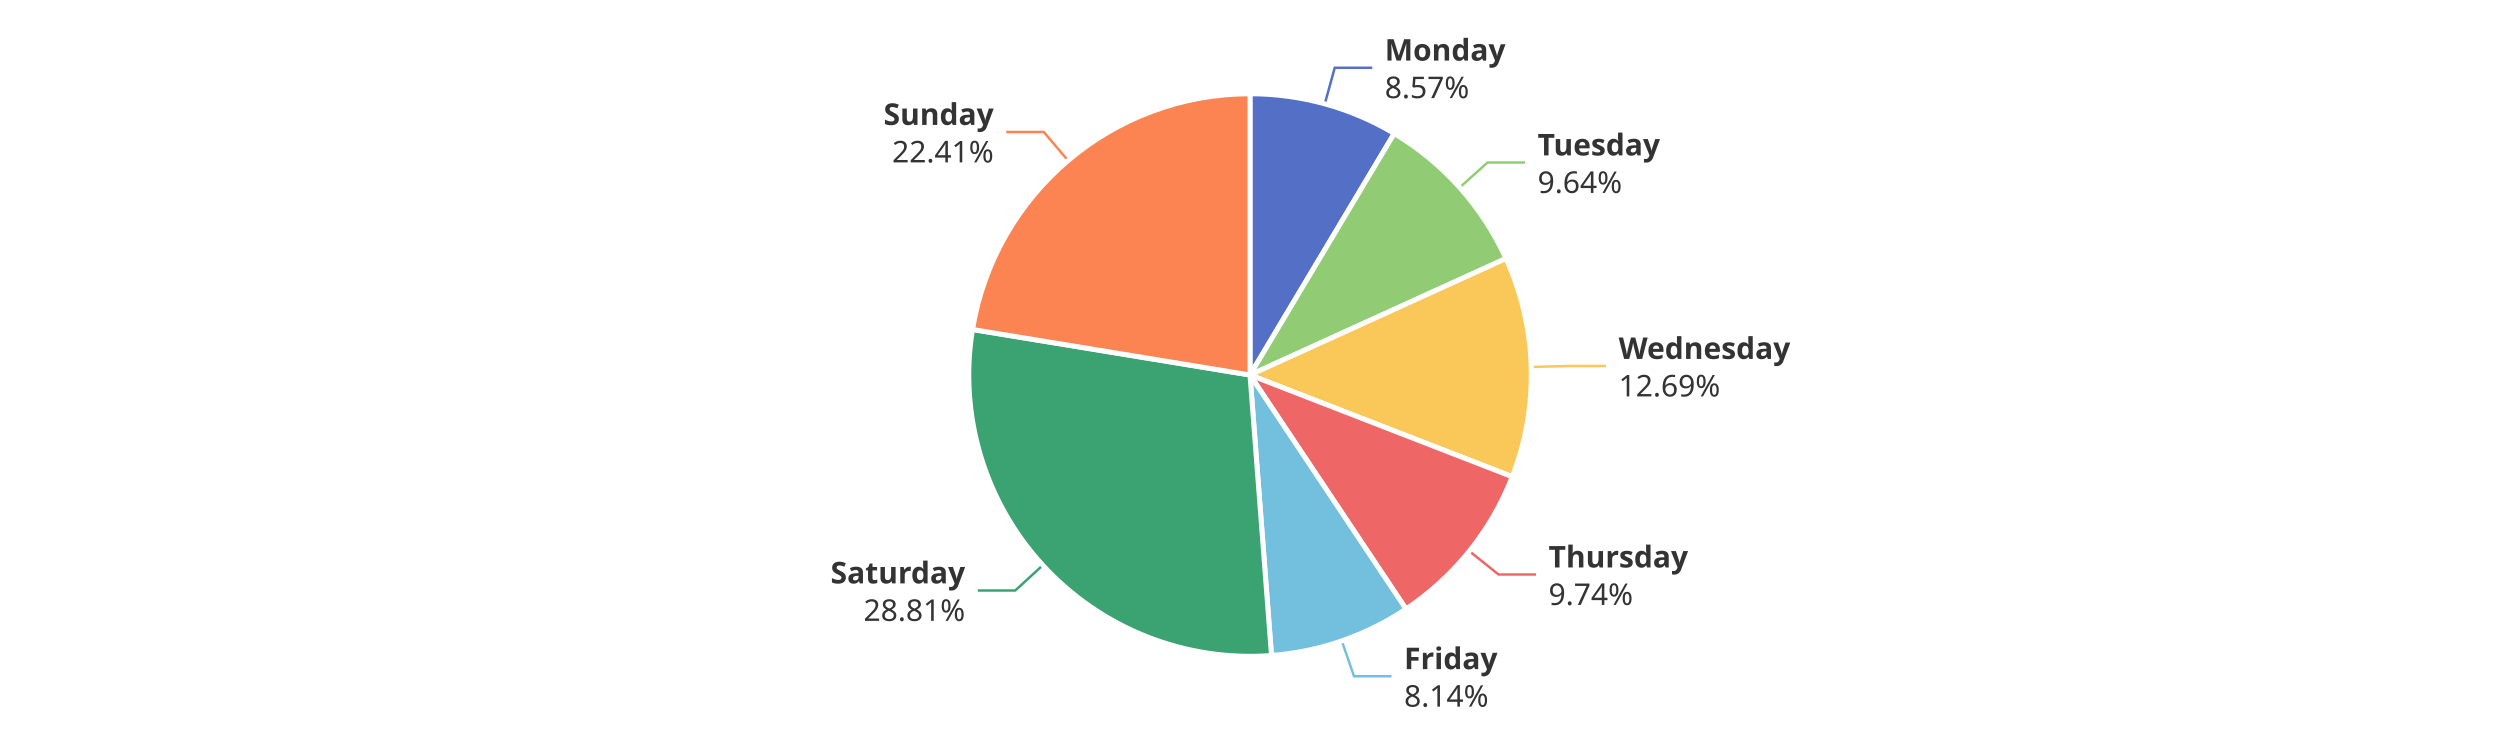
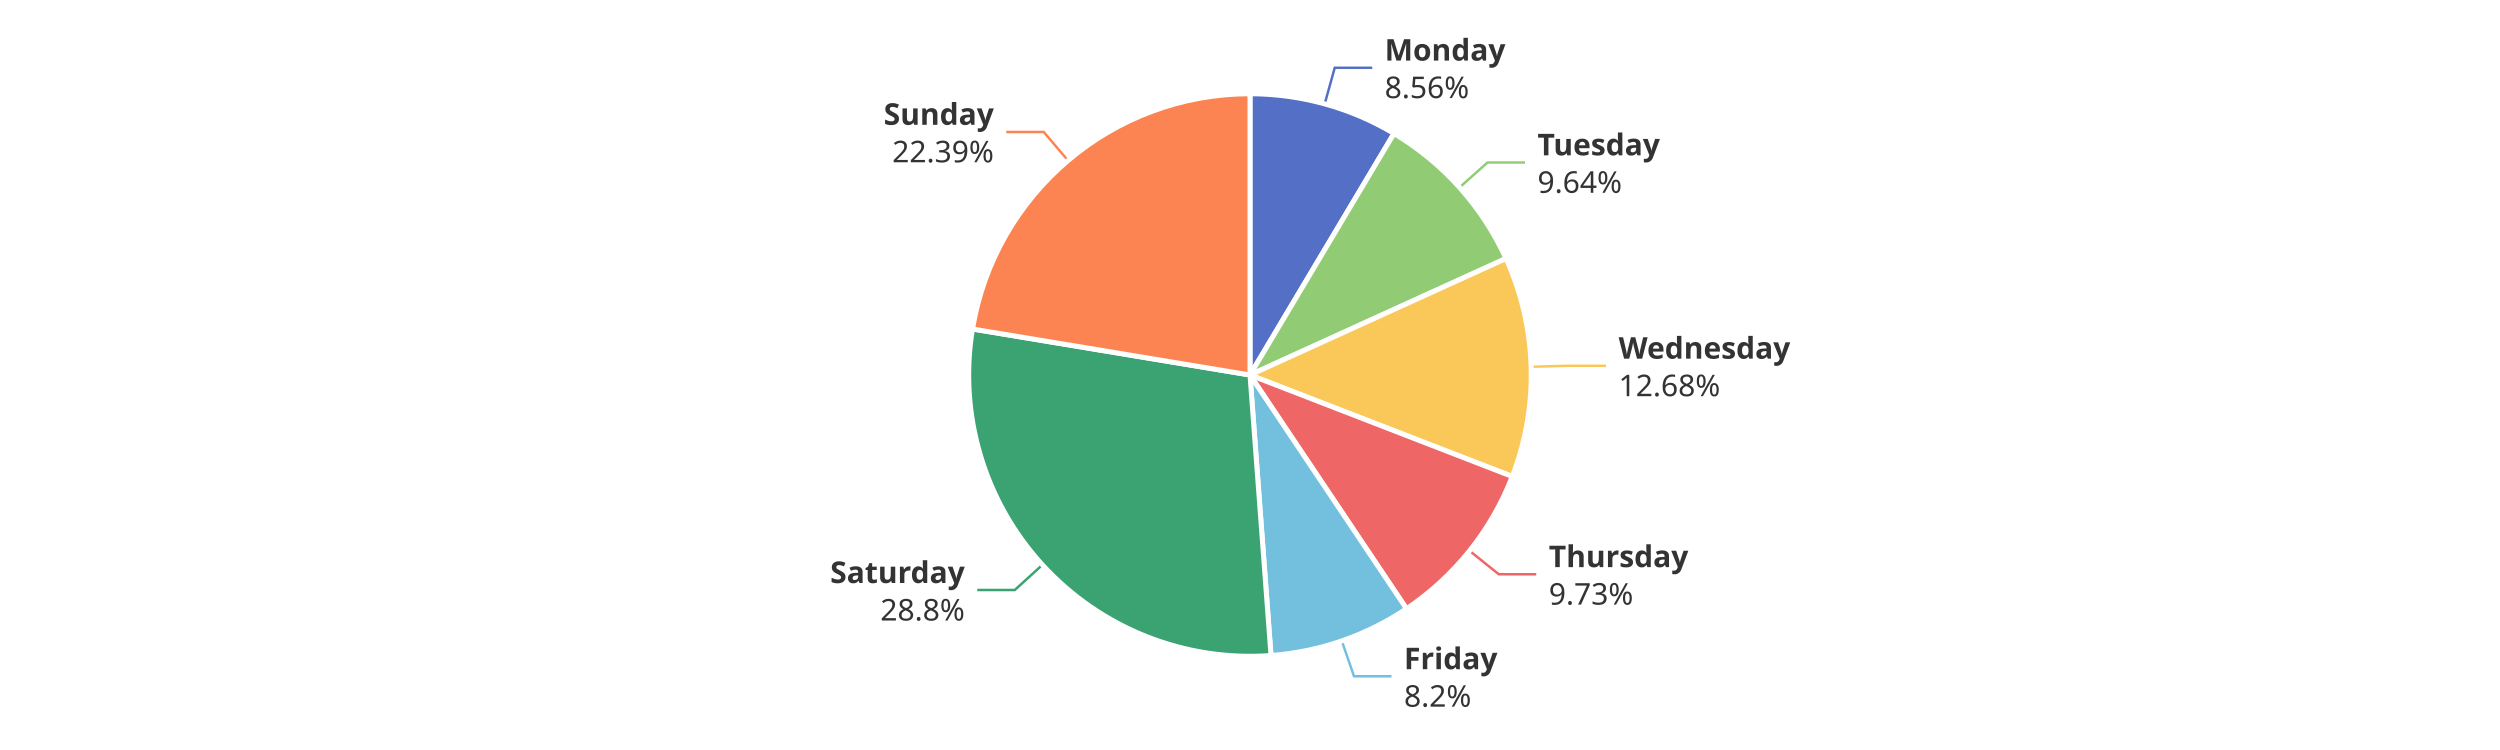
<svg xmlns="http://www.w3.org/2000/svg" width="1000" height="300" version="1.1" baseProfile="full" viewBox="0 0 1000 300">
  <rect width="1000" height="300" x="0" y="0" id="0" fill="#ffffff" />
-   <polyline points="529.9 41.6 533.9 27.1 548.9 27.1" fill="none" stroke="#5470c6" />
-   <polyline points="583.9 75 595 65 610 65" fill="none" stroke="#91cc75" />
-   <polyline points="612.5 146.8 627.4 146.4 642.4 146.4" fill="none" stroke="#fac858" />
-   <polyline points="587.7 220.4 599.4 229.8 614.4 229.8" fill="none" stroke="#ee6666" />
+   <polyline points="529.9 41.5 533.9 27.1 548.9 27.1" fill="none" stroke="#5470c6" />
+   <polyline points="583.8 75 595 65 610 65" fill="none" stroke="#91cc75" />
+   <polyline points="612.5 146.7 627.4 146.3 642.4 146.3" fill="none" stroke="#fac858" />
+   <polyline points="587.8 220.3 599.5 229.7 614.5 229.7" fill="none" stroke="#ee6666" />
  <polyline points="536.7 256.3 541.6 270.5 556.6 270.5" fill="none" stroke="#73c0de" />
-   <polyline points="417.1 226.1 406.1 236.2 391.1 236.2" fill="none" stroke="#3ba272" />
+   <polyline points="417 225.9 405.9 236 390.9 236" fill="none" stroke="#3ba272" />
  <polyline points="427.2 64.2 417.5 52.8 402.5 52.8" fill="none" stroke="#fc8452" />
-   <path d="M500 37.5A112.5 112.5 0 0 1 557.7 53.4L500 150Z" fill="#5470c6" stroke="#fff" stroke-width="2" stroke-linejoin="round" />
-   <path d="M557.7 53.4A112.5 112.5 0 0 1 602.4 103.4L500 150Z" fill="#91cc75" stroke="#fff" stroke-width="2" stroke-linejoin="round" />
-   <path d="M602.4 103.4A112.5 112.5 0 0 1 604.9 190.7L500 150Z" fill="#fac858" stroke="#fff" stroke-width="2" stroke-linejoin="round" />
-   <path d="M604.9 190.7A112.5 112.5 0 0 1 562.4 243.6L500 150Z" fill="#ee6666" stroke="#fff" stroke-width="2" stroke-linejoin="round" />
-   <path d="M562.4 243.6A112.5 112.5 0 0 1 508.6 262.2L500 150Z" fill="#73c0de" stroke="#fff" stroke-width="2" stroke-linejoin="round" />
-   <path d="M508.6 262.2A112.5 112.5 0 0 1 389 131.8L500 150Z" fill="#3ba272" stroke="#fff" stroke-width="2" stroke-linejoin="round" />
-   <path d="M389 131.8A112.5 112.5 0 0 1 500 37.5L500 150Z" fill="#fc8452" stroke="#fff" stroke-width="2" stroke-linejoin="round" />
-   <path d="M0 -15l42.8 0l0 30l-42.8 0Z" transform="translate(553.9109 27.0923)" fill="none" />
-   <text dominant-baseline="central" text-anchor="start" style="font-size:12px;font-family:sans-serif;font-weight:bold;" y="-7.5" transform="translate(553.9109 27.0923)" fill="#333" stroke="rgb(255,255,255)" stroke-width="2" paint-order="stroke" stroke-miterlimit="2">Monday</text>
-   <text dominant-baseline="central" text-anchor="start" style="font-size:12px;font-family:sans-serif;" y="7.5" transform="translate(553.9109 27.0923)" fill="#333" stroke="rgb(255,255,255)" stroke-width="2" paint-order="stroke" stroke-miterlimit="2">8.57%</text>
-   <path d="M0 -15l46.2 0l0 30l-46.2 0Z" transform="translate(615.047 65.0157)" fill="none" />
-   <text dominant-baseline="central" text-anchor="start" style="font-size:12px;font-family:sans-serif;font-weight:bold;" y="-7.5" transform="translate(615.047 65.0157)" fill="#333" stroke="rgb(255,255,255)" stroke-width="2" paint-order="stroke" stroke-miterlimit="2">Tuesday</text>
-   <text dominant-baseline="central" text-anchor="start" style="font-size:12px;font-family:sans-serif;" y="7.5" transform="translate(615.047 65.0157)" fill="#333" stroke="rgb(255,255,255)" stroke-width="2" paint-order="stroke" stroke-miterlimit="2">9.64%</text>
-   <path d="M0 -15l63.6 0l0 30l-63.6 0Z" transform="translate(647.4496 146.4159)" fill="none" />
-   <text dominant-baseline="central" text-anchor="start" style="font-size:12px;font-family:sans-serif;font-weight:bold;" y="-7.5" transform="translate(647.4496 146.4159)" fill="#333" stroke="rgb(255,255,255)" stroke-width="2" paint-order="stroke" stroke-miterlimit="2">Wednesday</text>
-   <text dominant-baseline="central" text-anchor="start" style="font-size:12px;font-family:sans-serif;" y="7.5" transform="translate(647.4496 146.4159)" fill="#333" stroke="rgb(255,255,255)" stroke-width="2" paint-order="stroke" stroke-miterlimit="2">12.69%</text>
-   <path d="M0 -15l50.2 0l0 30l-50.2 0Z" transform="translate(619.4226 229.8211)" fill="none" />
-   <text dominant-baseline="central" text-anchor="start" style="font-size:12px;font-family:sans-serif;font-weight:bold;" y="-7.5" transform="translate(619.4226 229.8211)" fill="#333" stroke="rgb(255,255,255)" stroke-width="2" paint-order="stroke" stroke-miterlimit="2">Thursday</text>
-   <text dominant-baseline="central" text-anchor="start" style="font-size:12px;font-family:sans-serif;" y="7.5" transform="translate(619.4226 229.8211)" fill="#333" stroke="rgb(255,255,255)" stroke-width="2" paint-order="stroke" stroke-miterlimit="2">9.74%</text>
-   <path d="M0 -15l34.2 0l0 30l-34.2 0Z" transform="translate(561.6364 270.51)" fill="none" />
-   <text dominant-baseline="central" text-anchor="start" style="font-size:12px;font-family:sans-serif;font-weight:bold;" y="-7.5" transform="translate(561.6364 270.51)" fill="#333" stroke="rgb(255,255,255)" stroke-width="2" paint-order="stroke" stroke-miterlimit="2">Friday</text>
-   <text dominant-baseline="central" text-anchor="start" style="font-size:12px;font-family:sans-serif;" y="7.5" transform="translate(561.6364 270.51)" fill="#333" stroke="rgb(255,255,255)" stroke-width="2" paint-order="stroke" stroke-miterlimit="2">8.14%</text>
-   <path d="M-48.2 -15l48.2 0l0 30l-48.2 0Z" transform="translate(386.0554 236.2013)" fill="none" />
-   <text dominant-baseline="central" text-anchor="end" style="font-size:12px;font-family:sans-serif;font-weight:bold;" y="-7.5" transform="translate(386.0554 236.2013)" fill="#333" stroke="rgb(255,255,255)" stroke-width="2" paint-order="stroke" stroke-miterlimit="2">Saturday</text>
-   <text dominant-baseline="central" text-anchor="end" style="font-size:12px;font-family:sans-serif;" y="7.5" transform="translate(386.0554 236.2013)" fill="#333" stroke="rgb(255,255,255)" stroke-width="2" paint-order="stroke" stroke-miterlimit="2">28.81%</text>
-   <path d="M-40.9 -15l40.9 0l0 30l-40.9 0Z" transform="translate(397.4767 52.8087)" fill="none" />
-   <text dominant-baseline="central" text-anchor="end" style="font-size:12px;font-family:sans-serif;font-weight:bold;" y="-7.5" transform="translate(397.4767 52.8087)" fill="#333" stroke="rgb(255,255,255)" stroke-width="2" paint-order="stroke" stroke-miterlimit="2">Sunday</text>
-   <text dominant-baseline="central" text-anchor="end" style="font-size:12px;font-family:sans-serif;" y="7.5" transform="translate(397.4767 52.8087)" fill="#333" stroke="rgb(255,255,255)" stroke-width="2" paint-order="stroke" stroke-miterlimit="2">22.41%</text>
+   <path d="M500 37.5A112.5 112.5 0 0 1 557.6 53.4L500 150Z" fill="#5470c6" stroke="#fff" stroke-width="2" stroke-linejoin="round" />
+   <path d="M557.6 53.4A112.5 112.5 0 0 1 602.4 103.4L500 150Z" fill="#91cc75" stroke="#fff" stroke-width="2" stroke-linejoin="round" />
+   <path d="M602.4 103.4A112.5 112.5 0 0 1 604.9 190.6L500 150Z" fill="#fac858" stroke="#fff" stroke-width="2" stroke-linejoin="round" />
+   <path d="M604.9 190.6A112.5 112.5 0 0 1 562.6 243.5L500 150Z" fill="#ee6666" stroke="#fff" stroke-width="2" stroke-linejoin="round" />
+   <path d="M562.6 243.5A112.5 112.5 0 0 1 508.4 262.2L500 150Z" fill="#73c0de" stroke="#fff" stroke-width="2" stroke-linejoin="round" />
+   <path d="M508.4 262.2A112.5 112.5 0 0 1 389 131.6L500 150Z" fill="#3ba272" stroke="#fff" stroke-width="2" stroke-linejoin="round" />
+   <path d="M389 131.6A112.5 112.5 0 0 1 500 37.5L500 150Z" fill="#fc8452" stroke="#fff" stroke-width="2" stroke-linejoin="round" />
+   <path d="M0 -15l42.8 0l0 30l-42.8 0Z" transform="translate(553.8756 27.0826)" fill="none" />
+   <text dominant-baseline="central" text-anchor="start" style="font-size:12px;font-family:sans-serif;font-weight:bold;" y="-7.5" transform="translate(553.8756 27.0826)" fill="#333" stroke="rgb(255,255,255)" stroke-width="2" paint-order="stroke" stroke-miterlimit="2">Monday</text>
+   <text dominant-baseline="central" text-anchor="start" style="font-size:12px;font-family:sans-serif;" y="7.5" transform="translate(553.8756 27.0826)" fill="#333" stroke="rgb(255,255,255)" stroke-width="2" paint-order="stroke" stroke-miterlimit="2">8.56%</text>
+   <path d="M0 -15l46.2 0l0 30l-46.2 0Z" transform="translate(615.0007 64.964)" fill="none" />
+   <text dominant-baseline="central" text-anchor="start" style="font-size:12px;font-family:sans-serif;font-weight:bold;" y="-7.5" transform="translate(615.0007 64.964)" fill="#333" stroke="rgb(255,255,255)" stroke-width="2" paint-order="stroke" stroke-miterlimit="2">Tuesday</text>
+   <text dominant-baseline="central" text-anchor="start" style="font-size:12px;font-family:sans-serif;" y="7.5" transform="translate(615.0007 64.964)" fill="#333" stroke="rgb(255,255,255)" stroke-width="2" paint-order="stroke" stroke-miterlimit="2">9.64%</text>
+   <path d="M0 -15l63.6 0l0 30l-63.6 0Z" transform="translate(647.4467 146.3154)" fill="none" />
+   <text dominant-baseline="central" text-anchor="start" style="font-size:12px;font-family:sans-serif;font-weight:bold;" y="-7.5" transform="translate(647.4467 146.3154)" fill="#333" stroke="rgb(255,255,255)" stroke-width="2" paint-order="stroke" stroke-miterlimit="2">Wednesday</text>
+   <text dominant-baseline="central" text-anchor="start" style="font-size:12px;font-family:sans-serif;" y="7.5" transform="translate(647.4467 146.3154)" fill="#333" stroke="rgb(255,255,255)" stroke-width="2" paint-order="stroke" stroke-miterlimit="2">12.68%</text>
+   <path d="M0 -15l50.2 0l0 30l-50.2 0Z" transform="translate(619.5299 229.6872)" fill="none" />
+   <text dominant-baseline="central" text-anchor="start" style="font-size:12px;font-family:sans-serif;font-weight:bold;" y="-7.5" transform="translate(619.5299 229.6872)" fill="#333" stroke="rgb(255,255,255)" stroke-width="2" paint-order="stroke" stroke-miterlimit="2">Thursday</text>
+   <text dominant-baseline="central" text-anchor="start" style="font-size:12px;font-family:sans-serif;" y="7.5" transform="translate(619.5299 229.6872)" fill="#333" stroke="rgb(255,255,255)" stroke-width="2" paint-order="stroke" stroke-miterlimit="2">9.73%</text>
+   <path d="M0 -15l33.4 0l0 30l-33.4 0Z" transform="translate(561.6025 270.5217)" fill="none" />
+   <text dominant-baseline="central" text-anchor="start" style="font-size:12px;font-family:sans-serif;font-weight:bold;" y="-7.5" transform="translate(561.6025 270.5217)" fill="#333" stroke="rgb(255,255,255)" stroke-width="2" paint-order="stroke" stroke-miterlimit="2">Friday</text>
+   <text dominant-baseline="central" text-anchor="start" style="font-size:12px;font-family:sans-serif;" y="7.5" transform="translate(561.6025 270.5217)" fill="#333" stroke="rgb(255,255,255)" stroke-width="2" paint-order="stroke" stroke-miterlimit="2">8.2%</text>
+   <path d="M-48.2 -15l48.2 0l0 30l-48.2 0Z" transform="translate(385.913 236.0458)" fill="none" />
+   <text dominant-baseline="central" text-anchor="end" style="font-size:12px;font-family:sans-serif;font-weight:bold;" y="-7.5" transform="translate(385.913 236.0458)" fill="#333" stroke="rgb(255,255,255)" stroke-width="2" paint-order="stroke" stroke-miterlimit="2">Saturday</text>
+   <text dominant-baseline="central" text-anchor="end" style="font-size:12px;font-family:sans-serif;" y="7.5" transform="translate(385.913 236.0458)" fill="#333" stroke="rgb(255,255,255)" stroke-width="2" paint-order="stroke" stroke-miterlimit="2">28.8%</text>
+   <path d="M-40.9 -15l40.9 0l0 30l-40.9 0Z" transform="translate(397.5309 52.7627)" fill="none" />
+   <text dominant-baseline="central" text-anchor="end" style="font-size:12px;font-family:sans-serif;font-weight:bold;" y="-7.5" transform="translate(397.5309 52.7627)" fill="#333" stroke="rgb(255,255,255)" stroke-width="2" paint-order="stroke" stroke-miterlimit="2">Sunday</text>
+   <text dominant-baseline="central" text-anchor="end" style="font-size:12px;font-family:sans-serif;" y="7.5" transform="translate(397.5309 52.7627)" fill="#333" stroke="rgb(255,255,255)" stroke-width="2" paint-order="stroke" stroke-miterlimit="2">22.39%</text>
</svg>
